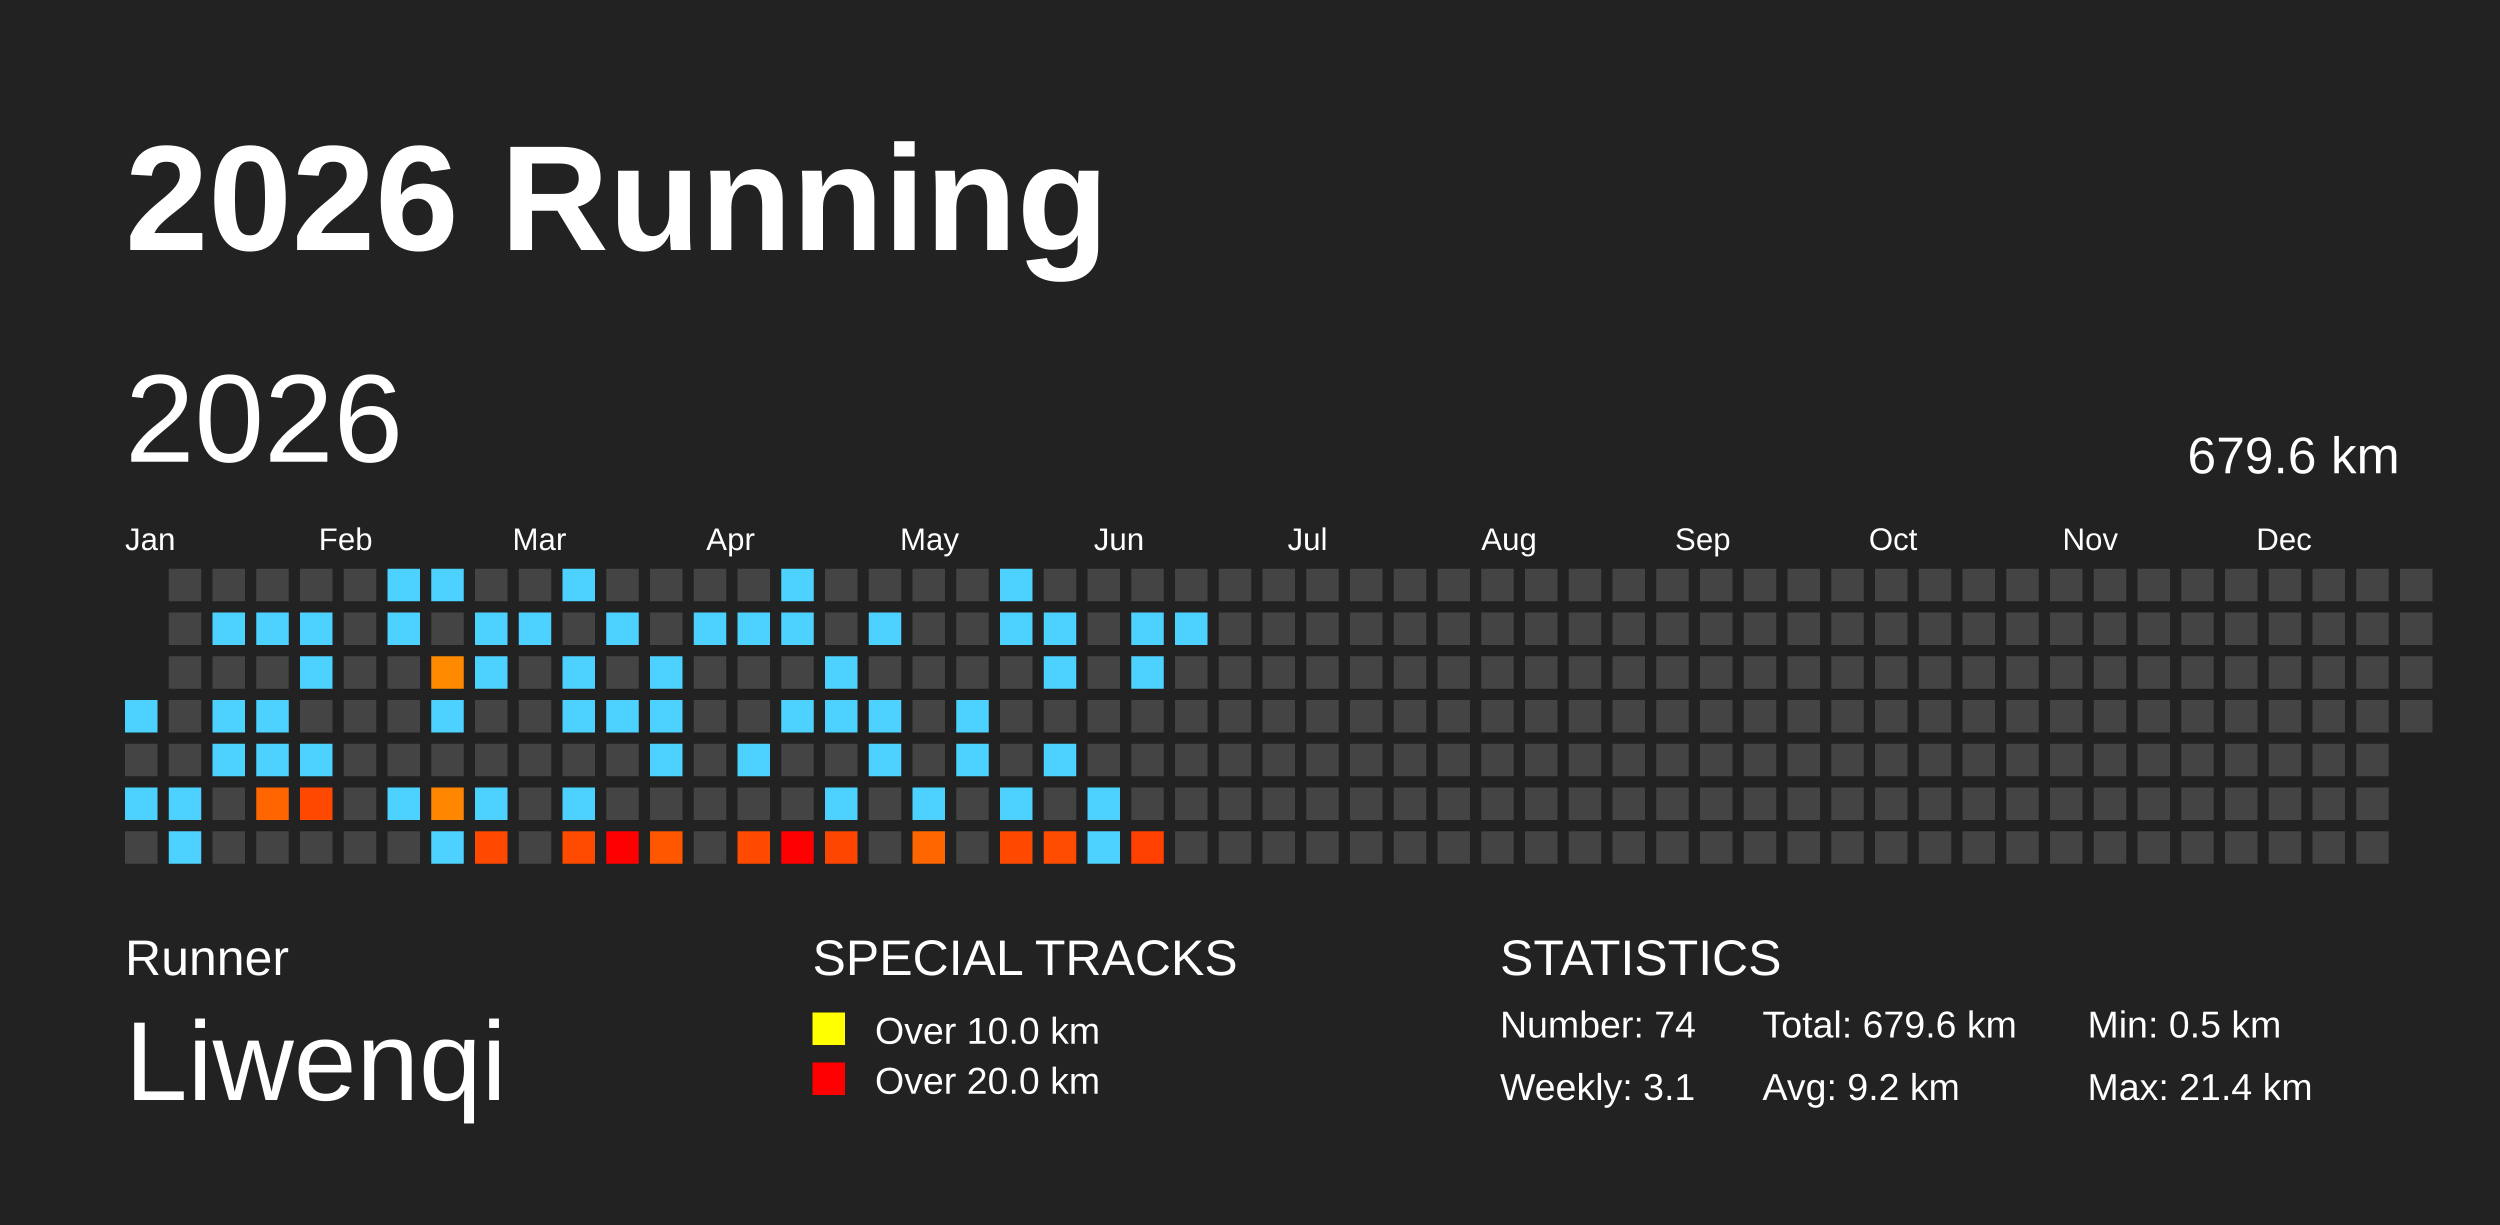
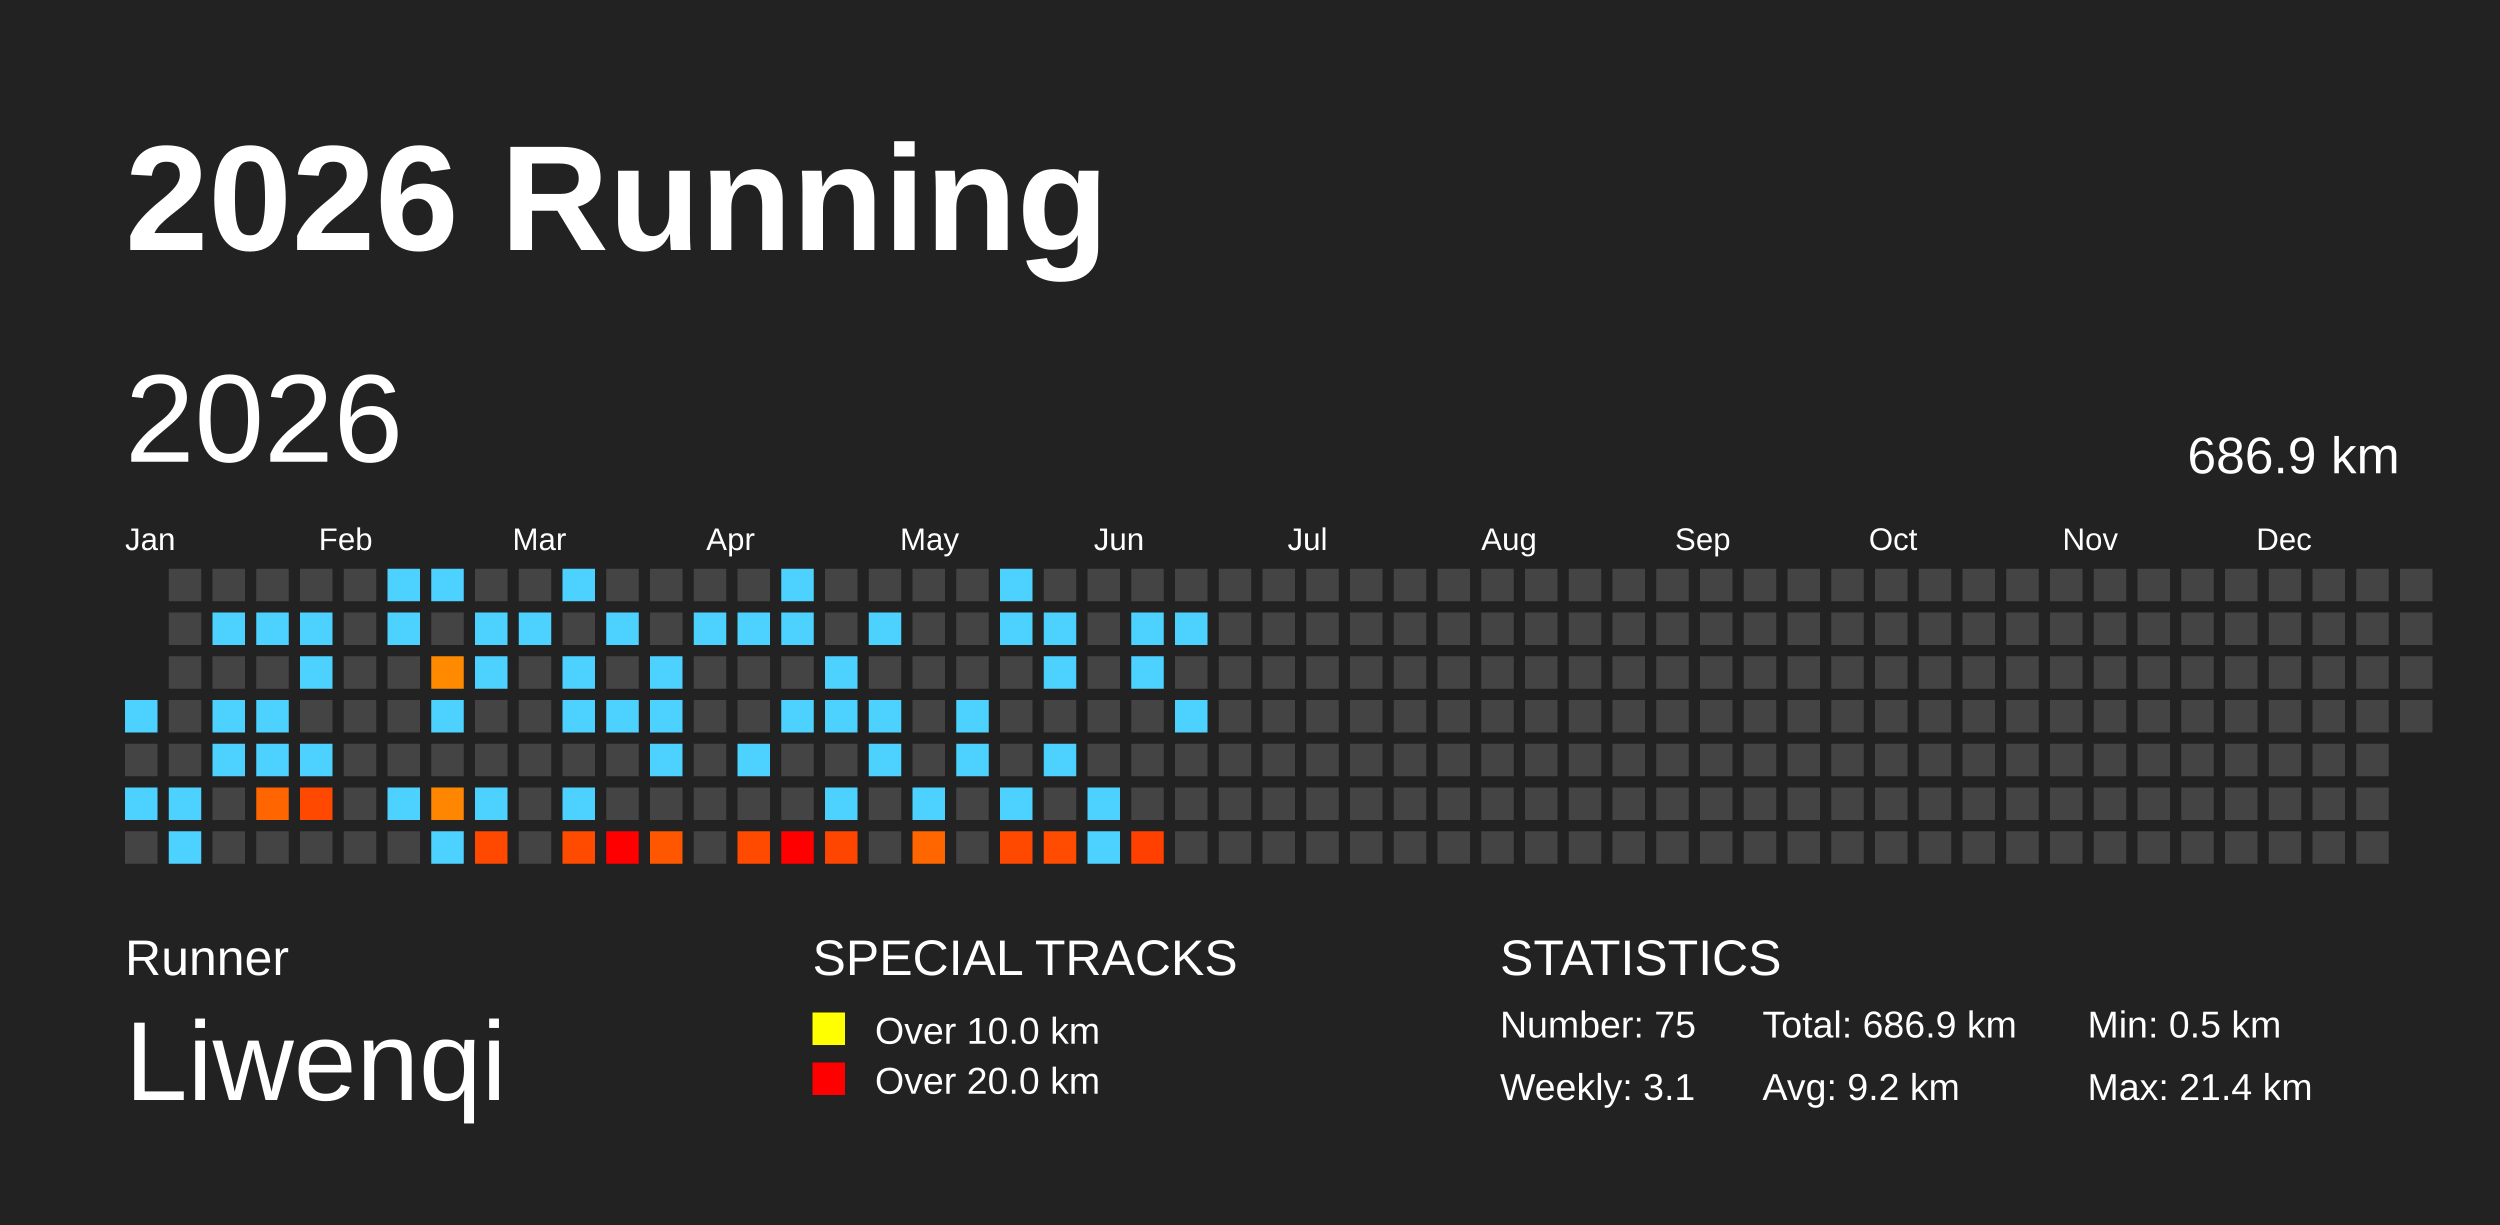
<svg xmlns="http://www.w3.org/2000/svg" baseProfile="full" height="98mm" version="1.1" viewBox="0,0,200,98" width="200mm">
  <defs />
  <rect fill="#222222" height="98" width="200" x="0" y="0" />
  <text fill="#FFFFFF" style="font-size:12px; font-family:Arial; font-weight:bold;" x="10" y="20">2026 Running</text>
  <text fill="#FFFFFF" style="font-size:4px; font-family:Arial" x="10" y="78">Runner</text>
  <text fill="#FFFFFF" style="font-size:9px; font-family:Arial" x="10" y="88">Liwenqi</text>
  <text fill="#FFFFFF" style="font-size:4px; font-family:Arial" x="65" y="78">SPECIAL TRACKS</text>
  <rect fill="yellow" height="2.6" width="2.6" x="65" y="81" />
  <text fill="#FFFFFF" style="font-size:3px; font-family:Arial" x="70" y="83.5">Over 10.0 km</text>
  <rect fill="red" height="2.6" width="2.6" x="65" y="85" />
  <text fill="#FFFFFF" style="font-size:3px; font-family:Arial" x="70" y="87.5">Over 20.0 km</text>
  <text fill="#FFFFFF" style="font-size:4px; font-family:Arial" x="120" y="78">STATISTICS</text>
-   <text fill="#FFFFFF" style="font-size:3px; font-family:Arial" x="120" y="83">Number: 74</text>
+   <text fill="#FFFFFF" style="font-size:3px; font-family:Arial" x="120" y="83">Number: 75</text>
  <text fill="#FFFFFF" style="font-size:3px; font-family:Arial" x="120" y="88">Weekly: 3.1</text>
-   <text fill="#FFFFFF" style="font-size:3px; font-family:Arial" x="141" y="83">Total: 679.6 km</text>
+   <text fill="#FFFFFF" style="font-size:3px; font-family:Arial" x="141" y="83">Total: 686.9 km</text>
  <text fill="#FFFFFF" style="font-size:3px; font-family:Arial" x="141" y="88">Avg: 9.2 km</text>
  <text fill="#FFFFFF" style="font-size:3px; font-family:Arial" x="167" y="83">Min: 0.5 km</text>
  <text fill="#FFFFFF" style="font-size:3px; font-family:Arial" x="167" y="88">Max: 21.4 km</text>
  <text dominant-baseline="hanging" fill="#FFFFFF" style="font-size:10.0px; font-family:Arial;" x="10" y="30">2026</text>
-   <text dominant-baseline="hanging" fill="#FFFFFF" style="font-size:4.125px; font-family:Arial;" x="175" y="35">679.6 km</text>
+   <text dominant-baseline="hanging" fill="#FFFFFF" style="font-size:4.125px; font-family:Arial;" x="175" y="35">686.9 km</text>
  <text fill="#FFFFFF" style="font-size:2.5px; font-family:Arial" x="10.0" y="44">Jan</text>
  <text fill="#FFFFFF" style="font-size:2.5px; font-family:Arial" x="25.5" y="44">Feb</text>
  <text fill="#FFFFFF" style="font-size:2.5px; font-family:Arial" x="41.0" y="44">Mar</text>
  <text fill="#FFFFFF" style="font-size:2.5px; font-family:Arial" x="56.5" y="44">Apr</text>
  <text fill="#FFFFFF" style="font-size:2.5px; font-family:Arial" x="72.0" y="44">May</text>
  <text fill="#FFFFFF" style="font-size:2.5px; font-family:Arial" x="87.5" y="44">Jun</text>
  <text fill="#FFFFFF" style="font-size:2.5px; font-family:Arial" x="103.0" y="44">Jul</text>
  <text fill="#FFFFFF" style="font-size:2.5px; font-family:Arial" x="118.5" y="44">Aug</text>
  <text fill="#FFFFFF" style="font-size:2.5px; font-family:Arial" x="134.0" y="44">Sep</text>
  <text fill="#FFFFFF" style="font-size:2.5px; font-family:Arial" x="149.5" y="44">Oct</text>
  <text fill="#FFFFFF" style="font-size:2.5px; font-family:Arial" x="165.0" y="44">Nov</text>
  <text fill="#FFFFFF" style="font-size:2.5px; font-family:Arial" x="180.5" y="44">Dec</text>
  <rect fill="#4dd2ff" height="2.6" width="2.6" x="10.0" y="56.0" />
  <rect fill="#444444" height="2.6" width="2.6" x="10.0" y="59.5" />
  <rect fill="#4dd2ff" height="2.6" width="2.6" x="10.0" y="63.0" />
  <rect fill="#444444" height="2.6" width="2.6" x="10.0" y="66.5" />
  <rect fill="#444444" height="2.6" width="2.6" x="13.5" y="45.5" />
  <rect fill="#444444" height="2.6" width="2.6" x="13.5" y="49.0" />
  <rect fill="#444444" height="2.6" width="2.6" x="13.5" y="52.5" />
  <rect fill="#444444" height="2.6" width="2.6" x="13.5" y="56.0" />
  <rect fill="#444444" height="2.6" width="2.6" x="13.5" y="59.5" />
  <rect fill="#4dd2ff" height="2.6" width="2.6" x="13.5" y="63.0" />
  <rect fill="#4dd2ff" height="2.6" width="2.6" x="13.5" y="66.5" />
  <rect fill="#444444" height="2.6" width="2.6" x="17.0" y="45.5" />
  <rect fill="#4dd2ff" height="2.6" width="2.6" x="17.0" y="49.0" />
  <rect fill="#444444" height="2.6" width="2.6" x="17.0" y="52.5" />
  <rect fill="#4dd2ff" height="2.6" width="2.6" x="17.0" y="56.0" />
  <rect fill="#4dd2ff" height="2.6" width="2.6" x="17.0" y="59.5" />
  <rect fill="#444444" height="2.6" width="2.6" x="17.0" y="63.0" />
  <rect fill="#444444" height="2.6" width="2.6" x="17.0" y="66.5" />
  <rect fill="#444444" height="2.6" width="2.6" x="20.5" y="45.5" />
  <rect fill="#4dd2ff" height="2.6" width="2.6" x="20.5" y="49.0" />
  <rect fill="#444444" height="2.6" width="2.6" x="20.5" y="52.5" />
  <rect fill="#4dd2ff" height="2.6" width="2.6" x="20.5" y="56.0" />
  <rect fill="#4dd2ff" height="2.6" width="2.6" x="20.5" y="59.5" />
  <rect fill="#ff6500" height="2.6" width="2.6" x="20.5" y="63.0" />
  <rect fill="#444444" height="2.6" width="2.6" x="20.5" y="66.5" />
  <rect fill="#444444" height="2.6" width="2.6" x="24.0" y="45.5" />
  <rect fill="#4dd2ff" height="2.6" width="2.6" x="24.0" y="49.0" />
  <rect fill="#4dd2ff" height="2.6" width="2.6" x="24.0" y="52.5" />
  <rect fill="#444444" height="2.6" width="2.6" x="24.0" y="56.0" />
  <rect fill="#4dd2ff" height="2.6" width="2.6" x="24.0" y="59.5" />
  <rect fill="#ff4800" height="2.6" width="2.6" x="24.0" y="63.0" />
  <rect fill="#444444" height="2.6" width="2.6" x="24.0" y="66.5" />
  <rect fill="#444444" height="2.6" width="2.6" x="27.5" y="45.5" />
  <rect fill="#444444" height="2.6" width="2.6" x="27.5" y="49.0" />
  <rect fill="#444444" height="2.6" width="2.6" x="27.5" y="52.5" />
  <rect fill="#444444" height="2.6" width="2.6" x="27.5" y="56.0" />
  <rect fill="#444444" height="2.6" width="2.6" x="27.5" y="59.5" />
  <rect fill="#444444" height="2.6" width="2.6" x="27.5" y="63.0" />
  <rect fill="#444444" height="2.6" width="2.6" x="27.5" y="66.5" />
  <rect fill="#4dd2ff" height="2.6" width="2.6" x="31.0" y="45.5" />
  <rect fill="#4dd2ff" height="2.6" width="2.6" x="31.0" y="49.0" />
  <rect fill="#444444" height="2.6" width="2.6" x="31.0" y="52.5" />
  <rect fill="#444444" height="2.6" width="2.6" x="31.0" y="56.0" />
  <rect fill="#444444" height="2.6" width="2.6" x="31.0" y="59.5" />
  <rect fill="#4dd2ff" height="2.6" width="2.6" x="31.0" y="63.0" />
  <rect fill="#444444" height="2.6" width="2.6" x="31.0" y="66.5" />
  <rect fill="#4dd2ff" height="2.6" width="2.6" x="34.5" y="45.5" />
  <rect fill="#444444" height="2.6" width="2.6" x="34.5" y="49.0" />
  <rect fill="#ff8a00" height="2.6" width="2.6" x="34.5" y="52.5" />
  <rect fill="#4dd2ff" height="2.6" width="2.6" x="34.5" y="56.0" />
  <rect fill="#444444" height="2.6" width="2.6" x="34.5" y="59.5" />
  <rect fill="#ff8600" height="2.6" width="2.6" x="34.5" y="63.0" />
  <rect fill="#4dd2ff" height="2.6" width="2.6" x="34.5" y="66.5" />
  <rect fill="#444444" height="2.6" width="2.6" x="38.0" y="45.5" />
  <rect fill="#4dd2ff" height="2.6" width="2.6" x="38.0" y="49.0" />
  <rect fill="#4dd2ff" height="2.6" width="2.6" x="38.0" y="52.5" />
  <rect fill="#444444" height="2.6" width="2.6" x="38.0" y="56.0" />
  <rect fill="#444444" height="2.6" width="2.6" x="38.0" y="59.5" />
  <rect fill="#4dd2ff" height="2.6" width="2.6" x="38.0" y="63.0" />
  <rect fill="#ff4800" height="2.6" width="2.6" x="38.0" y="66.5" />
  <rect fill="#444444" height="2.6" width="2.6" x="41.5" y="45.5" />
  <rect fill="#4dd2ff" height="2.6" width="2.6" x="41.5" y="49.0" />
  <rect fill="#444444" height="2.6" width="2.6" x="41.5" y="52.5" />
  <rect fill="#444444" height="2.6" width="2.6" x="41.5" y="56.0" />
  <rect fill="#444444" height="2.6" width="2.6" x="41.5" y="59.5" />
  <rect fill="#444444" height="2.6" width="2.6" x="41.5" y="63.0" />
  <rect fill="#444444" height="2.6" width="2.6" x="41.5" y="66.5" />
  <rect fill="#4dd2ff" height="2.6" width="2.6" x="45.0" y="45.5" />
  <rect fill="#444444" height="2.6" width="2.6" x="45.0" y="49.0" />
  <rect fill="#4dd2ff" height="2.6" width="2.6" x="45.0" y="52.5" />
  <rect fill="#4dd2ff" height="2.6" width="2.6" x="45.0" y="56.0" />
  <rect fill="#444444" height="2.6" width="2.6" x="45.0" y="59.5" />
  <rect fill="#4dd2ff" height="2.6" width="2.6" x="45.0" y="63.0" />
  <rect fill="#ff4b00" height="2.6" width="2.6" x="45.0" y="66.5" />
  <rect fill="#444444" height="2.6" width="2.6" x="48.5" y="45.5" />
  <rect fill="#4dd2ff" height="2.6" width="2.6" x="48.5" y="49.0" />
  <rect fill="#444444" height="2.6" width="2.6" x="48.5" y="52.5" />
  <rect fill="#4dd2ff" height="2.6" width="2.6" x="48.5" y="56.0" />
  <rect fill="#444444" height="2.6" width="2.6" x="48.5" y="59.5" />
  <rect fill="#444444" height="2.6" width="2.6" x="48.5" y="63.0" />
  <rect fill="red" height="2.6" width="2.6" x="48.5" y="66.5" />
  <rect fill="#444444" height="2.6" width="2.6" x="52.0" y="45.5" />
  <rect fill="#444444" height="2.6" width="2.6" x="52.0" y="49.0" />
  <rect fill="#4dd2ff" height="2.6" width="2.6" x="52.0" y="52.5" />
  <rect fill="#4dd2ff" height="2.6" width="2.6" x="52.0" y="56.0" />
  <rect fill="#4dd2ff" height="2.6" width="2.6" x="52.0" y="59.5" />
  <rect fill="#444444" height="2.6" width="2.6" x="52.0" y="63.0" />
  <rect fill="#ff5700" height="2.6" width="2.6" x="52.0" y="66.5" />
  <rect fill="#444444" height="2.6" width="2.6" x="55.5" y="45.5" />
  <rect fill="#4dd2ff" height="2.6" width="2.6" x="55.5" y="49.0" />
  <rect fill="#444444" height="2.6" width="2.6" x="55.5" y="52.5" />
  <rect fill="#444444" height="2.6" width="2.6" x="55.5" y="56.0" />
  <rect fill="#444444" height="2.6" width="2.6" x="55.5" y="59.5" />
  <rect fill="#444444" height="2.6" width="2.6" x="55.5" y="63.0" />
  <rect fill="#444444" height="2.6" width="2.6" x="55.5" y="66.5" />
  <rect fill="#444444" height="2.6" width="2.6" x="59.0" y="45.5" />
  <rect fill="#4dd2ff" height="2.6" width="2.6" x="59.0" y="49.0" />
  <rect fill="#444444" height="2.6" width="2.6" x="59.0" y="52.5" />
  <rect fill="#444444" height="2.6" width="2.6" x="59.0" y="56.0" />
  <rect fill="#4dd2ff" height="2.6" width="2.6" x="59.0" y="59.5" />
  <rect fill="#444444" height="2.6" width="2.6" x="59.0" y="63.0" />
  <rect fill="#ff4a00" height="2.6" width="2.6" x="59.0" y="66.5" />
  <rect fill="#4dd2ff" height="2.6" width="2.6" x="62.5" y="45.5" />
  <rect fill="#4dd2ff" height="2.6" width="2.6" x="62.5" y="49.0" />
  <rect fill="#444444" height="2.6" width="2.6" x="62.5" y="52.5" />
  <rect fill="#4dd2ff" height="2.6" width="2.6" x="62.5" y="56.0" />
  <rect fill="#444444" height="2.6" width="2.6" x="62.5" y="59.5" />
  <rect fill="#444444" height="2.6" width="2.6" x="62.5" y="63.0" />
  <rect fill="red" height="2.6" width="2.6" x="62.5" y="66.5" />
  <rect fill="#444444" height="2.6" width="2.6" x="66.0" y="45.5" />
  <rect fill="#444444" height="2.6" width="2.6" x="66.0" y="49.0" />
  <rect fill="#4dd2ff" height="2.6" width="2.6" x="66.0" y="52.5" />
  <rect fill="#4dd2ff" height="2.6" width="2.6" x="66.0" y="56.0" />
  <rect fill="#444444" height="2.6" width="2.6" x="66.0" y="59.5" />
  <rect fill="#4dd2ff" height="2.6" width="2.6" x="66.0" y="63.0" />
  <rect fill="#ff4600" height="2.6" width="2.6" x="66.0" y="66.5" />
  <rect fill="#444444" height="2.6" width="2.6" x="69.5" y="45.5" />
  <rect fill="#4dd2ff" height="2.6" width="2.6" x="69.5" y="49.0" />
  <rect fill="#444444" height="2.6" width="2.6" x="69.5" y="52.5" />
  <rect fill="#4dd2ff" height="2.6" width="2.6" x="69.5" y="56.0" />
  <rect fill="#4dd2ff" height="2.6" width="2.6" x="69.5" y="59.5" />
  <rect fill="#444444" height="2.6" width="2.6" x="69.5" y="63.0" />
  <rect fill="#444444" height="2.6" width="2.6" x="69.5" y="66.5" />
  <rect fill="#444444" height="2.6" width="2.6" x="73.0" y="45.5" />
  <rect fill="#444444" height="2.6" width="2.6" x="73.0" y="49.0" />
  <rect fill="#444444" height="2.6" width="2.6" x="73.0" y="52.5" />
  <rect fill="#444444" height="2.6" width="2.6" x="73.0" y="56.0" />
  <rect fill="#444444" height="2.6" width="2.6" x="73.0" y="59.5" />
  <rect fill="#4dd2ff" height="2.6" width="2.6" x="73.0" y="63.0" />
  <rect fill="#ff6600" height="2.6" width="2.6" x="73.0" y="66.5" />
  <rect fill="#444444" height="2.6" width="2.6" x="76.5" y="45.5" />
  <rect fill="#444444" height="2.6" width="2.6" x="76.5" y="49.0" />
  <rect fill="#444444" height="2.6" width="2.6" x="76.5" y="52.5" />
  <rect fill="#4dd2ff" height="2.6" width="2.6" x="76.5" y="56.0" />
  <rect fill="#4dd2ff" height="2.6" width="2.6" x="76.5" y="59.5" />
  <rect fill="#444444" height="2.6" width="2.6" x="76.5" y="63.0" />
  <rect fill="#444444" height="2.6" width="2.6" x="76.5" y="66.5" />
  <rect fill="#4dd2ff" height="2.6" width="2.6" x="80.0" y="45.5" />
  <rect fill="#4dd2ff" height="2.6" width="2.6" x="80.0" y="49.0" />
  <rect fill="#444444" height="2.6" width="2.6" x="80.0" y="52.5" />
  <rect fill="#444444" height="2.6" width="2.6" x="80.0" y="56.0" />
  <rect fill="#444444" height="2.6" width="2.6" x="80.0" y="59.5" />
  <rect fill="#4dd2ff" height="2.6" width="2.6" x="80.0" y="63.0" />
  <rect fill="#ff4900" height="2.6" width="2.6" x="80.0" y="66.5" />
  <rect fill="#444444" height="2.6" width="2.6" x="83.5" y="45.5" />
  <rect fill="#4dd2ff" height="2.6" width="2.6" x="83.5" y="49.0" />
  <rect fill="#4dd2ff" height="2.6" width="2.6" x="83.5" y="52.5" />
  <rect fill="#444444" height="2.6" width="2.6" x="83.5" y="56.0" />
  <rect fill="#4dd2ff" height="2.6" width="2.6" x="83.5" y="59.5" />
  <rect fill="#444444" height="2.6" width="2.6" x="83.5" y="63.0" />
  <rect fill="#ff4c00" height="2.6" width="2.6" x="83.5" y="66.5" />
  <rect fill="#444444" height="2.6" width="2.6" x="87.0" y="45.5" />
  <rect fill="#444444" height="2.6" width="2.6" x="87.0" y="49.0" />
  <rect fill="#444444" height="2.6" width="2.6" x="87.0" y="52.5" />
  <rect fill="#444444" height="2.6" width="2.6" x="87.0" y="56.0" />
  <rect fill="#444444" height="2.6" width="2.6" x="87.0" y="59.5" />
  <rect fill="#4dd2ff" height="2.6" width="2.6" x="87.0" y="63.0" />
  <rect fill="#4dd2ff" height="2.6" width="2.6" x="87.0" y="66.5" />
  <rect fill="#444444" height="2.6" width="2.6" x="90.5" y="45.5" />
  <rect fill="#4dd2ff" height="2.6" width="2.6" x="90.5" y="49.0" />
  <rect fill="#4dd2ff" height="2.6" width="2.6" x="90.5" y="52.5" />
  <rect fill="#444444" height="2.6" width="2.6" x="90.5" y="56.0" />
  <rect fill="#444444" height="2.6" width="2.6" x="90.5" y="59.5" />
  <rect fill="#444444" height="2.6" width="2.6" x="90.5" y="63.0" />
  <rect fill="#ff4000" height="2.6" width="2.6" x="90.5" y="66.5" />
  <rect fill="#444444" height="2.6" width="2.6" x="94.0" y="45.5" />
  <rect fill="#4dd2ff" height="2.6" width="2.6" x="94.0" y="49.0" />
  <rect fill="#444444" height="2.6" width="2.6" x="94.0" y="52.5" />
-   <rect fill="#444444" height="2.6" width="2.6" x="94.0" y="56.0" />
+   <rect fill="#4dd2ff" height="2.6" width="2.6" x="94.0" y="56.0" />
  <rect fill="#444444" height="2.6" width="2.6" x="94.0" y="59.5" />
  <rect fill="#444444" height="2.6" width="2.6" x="94.0" y="63.0" />
  <rect fill="#444444" height="2.6" width="2.6" x="94.0" y="66.5" />
  <rect fill="#444444" height="2.6" width="2.6" x="97.5" y="45.5" />
  <rect fill="#444444" height="2.6" width="2.6" x="97.5" y="49.0" />
  <rect fill="#444444" height="2.6" width="2.6" x="97.5" y="52.5" />
  <rect fill="#444444" height="2.6" width="2.6" x="97.5" y="56.0" />
  <rect fill="#444444" height="2.6" width="2.6" x="97.5" y="59.5" />
  <rect fill="#444444" height="2.6" width="2.6" x="97.5" y="63.0" />
  <rect fill="#444444" height="2.6" width="2.6" x="97.5" y="66.5" />
  <rect fill="#444444" height="2.6" width="2.6" x="101.0" y="45.5" />
  <rect fill="#444444" height="2.6" width="2.6" x="101.0" y="49.0" />
  <rect fill="#444444" height="2.6" width="2.6" x="101.0" y="52.5" />
  <rect fill="#444444" height="2.6" width="2.6" x="101.0" y="56.0" />
  <rect fill="#444444" height="2.6" width="2.6" x="101.0" y="59.5" />
  <rect fill="#444444" height="2.6" width="2.6" x="101.0" y="63.0" />
  <rect fill="#444444" height="2.6" width="2.6" x="101.0" y="66.5" />
  <rect fill="#444444" height="2.6" width="2.6" x="104.5" y="45.5" />
  <rect fill="#444444" height="2.6" width="2.6" x="104.5" y="49.0" />
  <rect fill="#444444" height="2.6" width="2.6" x="104.5" y="52.5" />
  <rect fill="#444444" height="2.6" width="2.6" x="104.5" y="56.0" />
  <rect fill="#444444" height="2.6" width="2.6" x="104.5" y="59.5" />
  <rect fill="#444444" height="2.6" width="2.6" x="104.5" y="63.0" />
  <rect fill="#444444" height="2.6" width="2.6" x="104.5" y="66.5" />
  <rect fill="#444444" height="2.6" width="2.6" x="108.0" y="45.5" />
  <rect fill="#444444" height="2.6" width="2.6" x="108.0" y="49.0" />
  <rect fill="#444444" height="2.6" width="2.6" x="108.0" y="52.5" />
  <rect fill="#444444" height="2.6" width="2.6" x="108.0" y="56.0" />
  <rect fill="#444444" height="2.6" width="2.6" x="108.0" y="59.5" />
  <rect fill="#444444" height="2.6" width="2.6" x="108.0" y="63.0" />
  <rect fill="#444444" height="2.6" width="2.6" x="108.0" y="66.5" />
  <rect fill="#444444" height="2.6" width="2.6" x="111.5" y="45.5" />
  <rect fill="#444444" height="2.6" width="2.6" x="111.5" y="49.0" />
  <rect fill="#444444" height="2.6" width="2.6" x="111.5" y="52.5" />
  <rect fill="#444444" height="2.6" width="2.6" x="111.5" y="56.0" />
  <rect fill="#444444" height="2.6" width="2.6" x="111.5" y="59.5" />
  <rect fill="#444444" height="2.6" width="2.6" x="111.5" y="63.0" />
  <rect fill="#444444" height="2.6" width="2.6" x="111.5" y="66.5" />
  <rect fill="#444444" height="2.6" width="2.6" x="115.0" y="45.5" />
  <rect fill="#444444" height="2.6" width="2.6" x="115.0" y="49.0" />
  <rect fill="#444444" height="2.6" width="2.6" x="115.0" y="52.5" />
  <rect fill="#444444" height="2.6" width="2.6" x="115.0" y="56.0" />
  <rect fill="#444444" height="2.6" width="2.6" x="115.0" y="59.5" />
  <rect fill="#444444" height="2.6" width="2.6" x="115.0" y="63.0" />
  <rect fill="#444444" height="2.6" width="2.6" x="115.0" y="66.5" />
  <rect fill="#444444" height="2.6" width="2.6" x="118.5" y="45.5" />
  <rect fill="#444444" height="2.6" width="2.6" x="118.5" y="49.0" />
  <rect fill="#444444" height="2.6" width="2.6" x="118.5" y="52.5" />
  <rect fill="#444444" height="2.6" width="2.6" x="118.5" y="56.0" />
  <rect fill="#444444" height="2.6" width="2.6" x="118.5" y="59.5" />
  <rect fill="#444444" height="2.6" width="2.6" x="118.5" y="63.0" />
  <rect fill="#444444" height="2.6" width="2.6" x="118.5" y="66.5" />
  <rect fill="#444444" height="2.6" width="2.6" x="122.0" y="45.5" />
  <rect fill="#444444" height="2.6" width="2.6" x="122.0" y="49.0" />
  <rect fill="#444444" height="2.6" width="2.6" x="122.0" y="52.5" />
  <rect fill="#444444" height="2.6" width="2.6" x="122.0" y="56.0" />
  <rect fill="#444444" height="2.6" width="2.6" x="122.0" y="59.5" />
  <rect fill="#444444" height="2.6" width="2.6" x="122.0" y="63.0" />
  <rect fill="#444444" height="2.6" width="2.6" x="122.0" y="66.5" />
  <rect fill="#444444" height="2.6" width="2.6" x="125.5" y="45.5" />
  <rect fill="#444444" height="2.6" width="2.6" x="125.5" y="49.0" />
  <rect fill="#444444" height="2.6" width="2.6" x="125.5" y="52.5" />
  <rect fill="#444444" height="2.6" width="2.6" x="125.5" y="56.0" />
  <rect fill="#444444" height="2.6" width="2.6" x="125.5" y="59.5" />
  <rect fill="#444444" height="2.6" width="2.6" x="125.5" y="63.0" />
  <rect fill="#444444" height="2.6" width="2.6" x="125.5" y="66.5" />
  <rect fill="#444444" height="2.6" width="2.6" x="129.0" y="45.5" />
  <rect fill="#444444" height="2.6" width="2.6" x="129.0" y="49.0" />
  <rect fill="#444444" height="2.6" width="2.6" x="129.0" y="52.5" />
  <rect fill="#444444" height="2.6" width="2.6" x="129.0" y="56.0" />
  <rect fill="#444444" height="2.6" width="2.6" x="129.0" y="59.5" />
  <rect fill="#444444" height="2.6" width="2.6" x="129.0" y="63.0" />
  <rect fill="#444444" height="2.6" width="2.6" x="129.0" y="66.5" />
  <rect fill="#444444" height="2.6" width="2.6" x="132.5" y="45.5" />
  <rect fill="#444444" height="2.6" width="2.6" x="132.5" y="49.0" />
  <rect fill="#444444" height="2.6" width="2.6" x="132.5" y="52.5" />
  <rect fill="#444444" height="2.6" width="2.6" x="132.5" y="56.0" />
  <rect fill="#444444" height="2.6" width="2.6" x="132.5" y="59.5" />
  <rect fill="#444444" height="2.6" width="2.6" x="132.5" y="63.0" />
  <rect fill="#444444" height="2.6" width="2.6" x="132.5" y="66.5" />
  <rect fill="#444444" height="2.6" width="2.6" x="136.0" y="45.5" />
  <rect fill="#444444" height="2.6" width="2.6" x="136.0" y="49.0" />
  <rect fill="#444444" height="2.6" width="2.6" x="136.0" y="52.5" />
  <rect fill="#444444" height="2.6" width="2.6" x="136.0" y="56.0" />
  <rect fill="#444444" height="2.6" width="2.6" x="136.0" y="59.5" />
  <rect fill="#444444" height="2.6" width="2.6" x="136.0" y="63.0" />
  <rect fill="#444444" height="2.6" width="2.6" x="136.0" y="66.5" />
  <rect fill="#444444" height="2.6" width="2.6" x="139.5" y="45.5" />
  <rect fill="#444444" height="2.6" width="2.6" x="139.5" y="49.0" />
  <rect fill="#444444" height="2.6" width="2.6" x="139.5" y="52.5" />
  <rect fill="#444444" height="2.6" width="2.6" x="139.5" y="56.0" />
  <rect fill="#444444" height="2.6" width="2.6" x="139.5" y="59.5" />
  <rect fill="#444444" height="2.6" width="2.6" x="139.5" y="63.0" />
  <rect fill="#444444" height="2.6" width="2.6" x="139.5" y="66.5" />
  <rect fill="#444444" height="2.6" width="2.6" x="143.0" y="45.5" />
  <rect fill="#444444" height="2.6" width="2.6" x="143.0" y="49.0" />
  <rect fill="#444444" height="2.6" width="2.6" x="143.0" y="52.5" />
  <rect fill="#444444" height="2.6" width="2.6" x="143.0" y="56.0" />
  <rect fill="#444444" height="2.6" width="2.6" x="143.0" y="59.5" />
  <rect fill="#444444" height="2.6" width="2.6" x="143.0" y="63.0" />
  <rect fill="#444444" height="2.6" width="2.6" x="143.0" y="66.5" />
  <rect fill="#444444" height="2.6" width="2.6" x="146.5" y="45.5" />
  <rect fill="#444444" height="2.6" width="2.6" x="146.5" y="49.0" />
  <rect fill="#444444" height="2.6" width="2.6" x="146.5" y="52.5" />
  <rect fill="#444444" height="2.6" width="2.6" x="146.5" y="56.0" />
  <rect fill="#444444" height="2.6" width="2.6" x="146.5" y="59.5" />
  <rect fill="#444444" height="2.6" width="2.6" x="146.5" y="63.0" />
  <rect fill="#444444" height="2.6" width="2.6" x="146.5" y="66.5" />
  <rect fill="#444444" height="2.6" width="2.6" x="150.0" y="45.5" />
  <rect fill="#444444" height="2.6" width="2.6" x="150.0" y="49.0" />
  <rect fill="#444444" height="2.6" width="2.6" x="150.0" y="52.5" />
  <rect fill="#444444" height="2.6" width="2.6" x="150.0" y="56.0" />
  <rect fill="#444444" height="2.6" width="2.6" x="150.0" y="59.5" />
  <rect fill="#444444" height="2.6" width="2.6" x="150.0" y="63.0" />
  <rect fill="#444444" height="2.6" width="2.6" x="150.0" y="66.5" />
  <rect fill="#444444" height="2.6" width="2.6" x="153.5" y="45.5" />
  <rect fill="#444444" height="2.6" width="2.6" x="153.5" y="49.0" />
  <rect fill="#444444" height="2.6" width="2.6" x="153.5" y="52.5" />
  <rect fill="#444444" height="2.6" width="2.6" x="153.5" y="56.0" />
  <rect fill="#444444" height="2.6" width="2.6" x="153.5" y="59.5" />
  <rect fill="#444444" height="2.6" width="2.6" x="153.5" y="63.0" />
  <rect fill="#444444" height="2.6" width="2.6" x="153.5" y="66.5" />
  <rect fill="#444444" height="2.6" width="2.6" x="157.0" y="45.5" />
  <rect fill="#444444" height="2.6" width="2.6" x="157.0" y="49.0" />
  <rect fill="#444444" height="2.6" width="2.6" x="157.0" y="52.5" />
  <rect fill="#444444" height="2.6" width="2.6" x="157.0" y="56.0" />
  <rect fill="#444444" height="2.6" width="2.6" x="157.0" y="59.5" />
  <rect fill="#444444" height="2.6" width="2.6" x="157.0" y="63.0" />
  <rect fill="#444444" height="2.6" width="2.6" x="157.0" y="66.5" />
  <rect fill="#444444" height="2.6" width="2.6" x="160.5" y="45.5" />
  <rect fill="#444444" height="2.6" width="2.6" x="160.5" y="49.0" />
  <rect fill="#444444" height="2.6" width="2.6" x="160.5" y="52.5" />
  <rect fill="#444444" height="2.6" width="2.6" x="160.5" y="56.0" />
  <rect fill="#444444" height="2.6" width="2.6" x="160.5" y="59.5" />
  <rect fill="#444444" height="2.6" width="2.6" x="160.5" y="63.0" />
  <rect fill="#444444" height="2.6" width="2.6" x="160.5" y="66.5" />
  <rect fill="#444444" height="2.6" width="2.6" x="164.0" y="45.5" />
  <rect fill="#444444" height="2.6" width="2.6" x="164.0" y="49.0" />
  <rect fill="#444444" height="2.6" width="2.6" x="164.0" y="52.5" />
  <rect fill="#444444" height="2.6" width="2.6" x="164.0" y="56.0" />
  <rect fill="#444444" height="2.6" width="2.6" x="164.0" y="59.5" />
  <rect fill="#444444" height="2.6" width="2.6" x="164.0" y="63.0" />
  <rect fill="#444444" height="2.6" width="2.6" x="164.0" y="66.5" />
  <rect fill="#444444" height="2.6" width="2.6" x="167.5" y="45.5" />
  <rect fill="#444444" height="2.6" width="2.6" x="167.5" y="49.0" />
  <rect fill="#444444" height="2.6" width="2.6" x="167.5" y="52.5" />
  <rect fill="#444444" height="2.6" width="2.6" x="167.5" y="56.0" />
  <rect fill="#444444" height="2.6" width="2.6" x="167.5" y="59.5" />
  <rect fill="#444444" height="2.6" width="2.6" x="167.5" y="63.0" />
  <rect fill="#444444" height="2.6" width="2.6" x="167.5" y="66.5" />
  <rect fill="#444444" height="2.6" width="2.6" x="171.0" y="45.5" />
  <rect fill="#444444" height="2.6" width="2.6" x="171.0" y="49.0" />
  <rect fill="#444444" height="2.6" width="2.6" x="171.0" y="52.5" />
  <rect fill="#444444" height="2.6" width="2.6" x="171.0" y="56.0" />
  <rect fill="#444444" height="2.6" width="2.6" x="171.0" y="59.5" />
  <rect fill="#444444" height="2.6" width="2.6" x="171.0" y="63.0" />
  <rect fill="#444444" height="2.6" width="2.6" x="171.0" y="66.5" />
  <rect fill="#444444" height="2.6" width="2.6" x="174.5" y="45.5" />
  <rect fill="#444444" height="2.6" width="2.6" x="174.5" y="49.0" />
  <rect fill="#444444" height="2.6" width="2.6" x="174.5" y="52.5" />
  <rect fill="#444444" height="2.6" width="2.6" x="174.5" y="56.0" />
  <rect fill="#444444" height="2.6" width="2.6" x="174.5" y="59.5" />
  <rect fill="#444444" height="2.6" width="2.6" x="174.5" y="63.0" />
  <rect fill="#444444" height="2.6" width="2.6" x="174.5" y="66.5" />
  <rect fill="#444444" height="2.6" width="2.6" x="178.0" y="45.5" />
  <rect fill="#444444" height="2.6" width="2.6" x="178.0" y="49.0" />
  <rect fill="#444444" height="2.6" width="2.6" x="178.0" y="52.5" />
  <rect fill="#444444" height="2.6" width="2.6" x="178.0" y="56.0" />
  <rect fill="#444444" height="2.6" width="2.6" x="178.0" y="59.5" />
  <rect fill="#444444" height="2.6" width="2.6" x="178.0" y="63.0" />
  <rect fill="#444444" height="2.6" width="2.6" x="178.0" y="66.5" />
  <rect fill="#444444" height="2.6" width="2.6" x="181.5" y="45.5" />
  <rect fill="#444444" height="2.6" width="2.6" x="181.5" y="49.0" />
  <rect fill="#444444" height="2.6" width="2.6" x="181.5" y="52.5" />
  <rect fill="#444444" height="2.6" width="2.6" x="181.5" y="56.0" />
  <rect fill="#444444" height="2.6" width="2.6" x="181.5" y="59.5" />
  <rect fill="#444444" height="2.6" width="2.6" x="181.5" y="63.0" />
  <rect fill="#444444" height="2.6" width="2.6" x="181.5" y="66.5" />
  <rect fill="#444444" height="2.6" width="2.6" x="185.0" y="45.5" />
  <rect fill="#444444" height="2.6" width="2.6" x="185.0" y="49.0" />
  <rect fill="#444444" height="2.6" width="2.6" x="185.0" y="52.5" />
  <rect fill="#444444" height="2.6" width="2.6" x="185.0" y="56.0" />
  <rect fill="#444444" height="2.6" width="2.6" x="185.0" y="59.5" />
  <rect fill="#444444" height="2.6" width="2.6" x="185.0" y="63.0" />
  <rect fill="#444444" height="2.6" width="2.6" x="185.0" y="66.5" />
  <rect fill="#444444" height="2.6" width="2.6" x="188.5" y="45.5" />
  <rect fill="#444444" height="2.6" width="2.6" x="188.5" y="49.0" />
  <rect fill="#444444" height="2.6" width="2.6" x="188.5" y="52.5" />
  <rect fill="#444444" height="2.6" width="2.6" x="188.5" y="56.0" />
  <rect fill="#444444" height="2.6" width="2.6" x="188.5" y="59.5" />
  <rect fill="#444444" height="2.6" width="2.6" x="188.5" y="63.0" />
  <rect fill="#444444" height="2.6" width="2.6" x="188.5" y="66.5" />
  <rect fill="#444444" height="2.6" width="2.6" x="192.0" y="45.5" />
  <rect fill="#444444" height="2.6" width="2.6" x="192.0" y="49.0" />
  <rect fill="#444444" height="2.6" width="2.6" x="192.0" y="52.5" />
  <rect fill="#444444" height="2.6" width="2.6" x="192.0" y="56.0" />
</svg>
